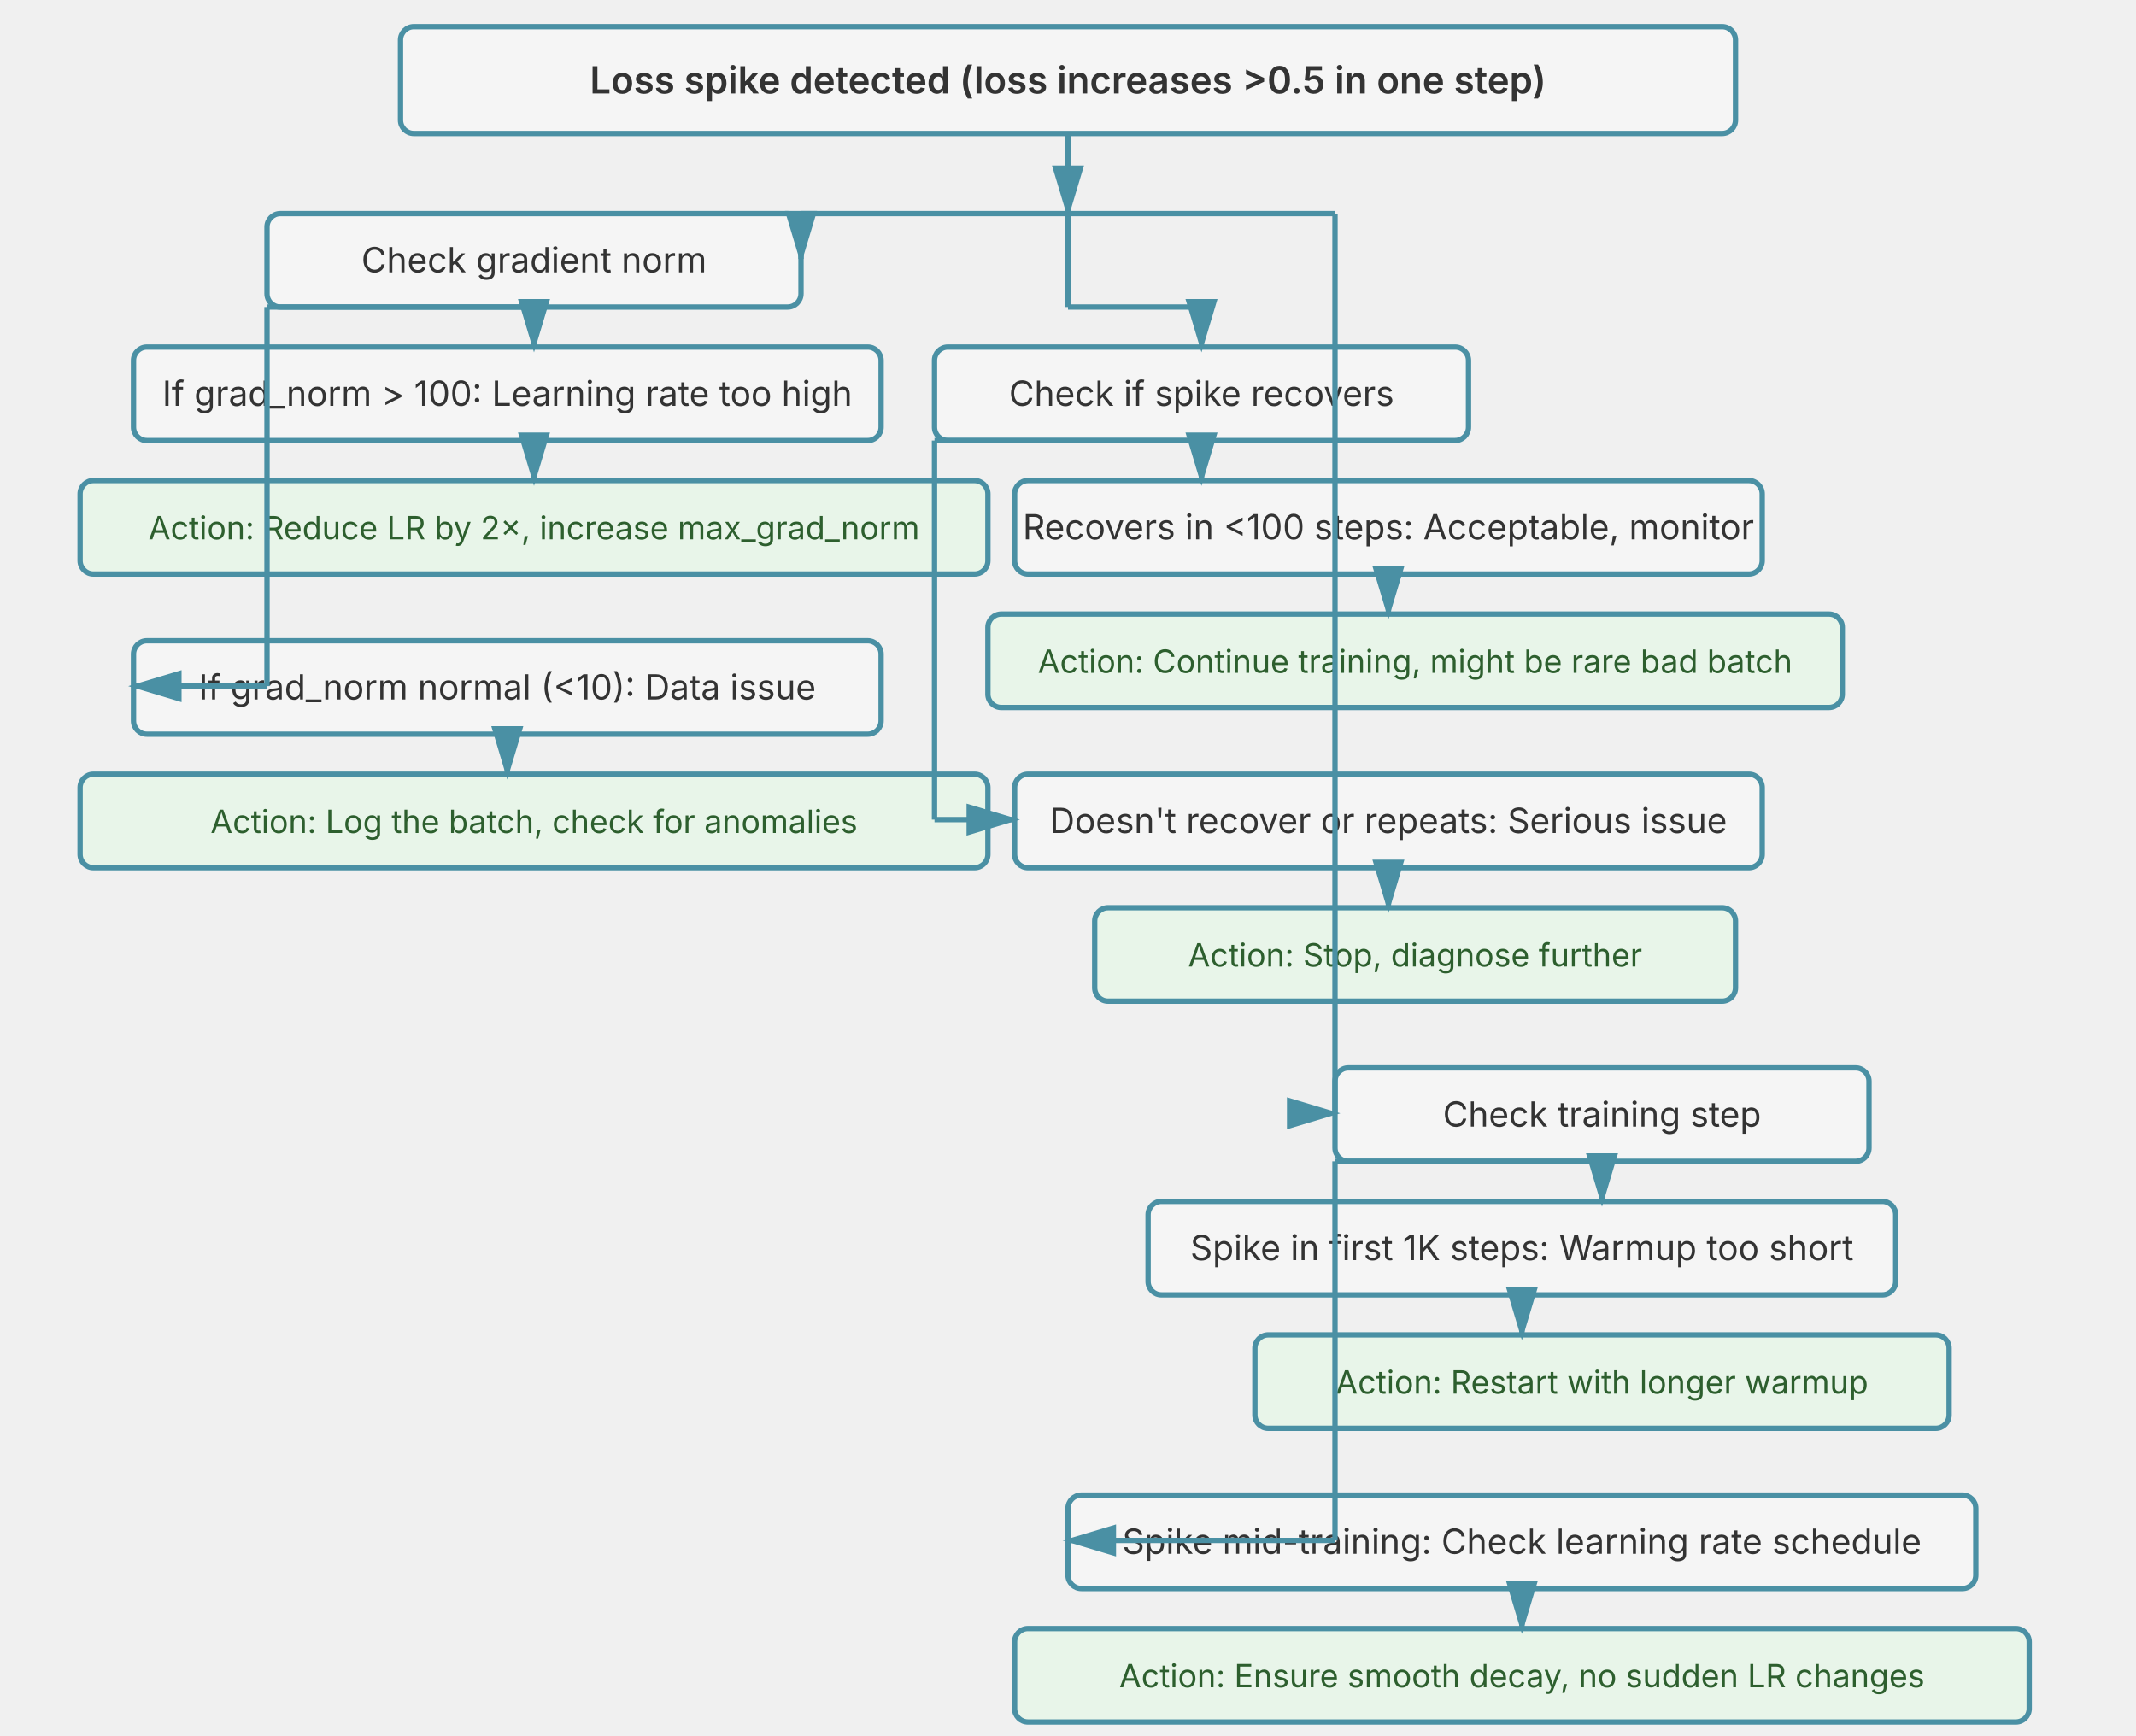
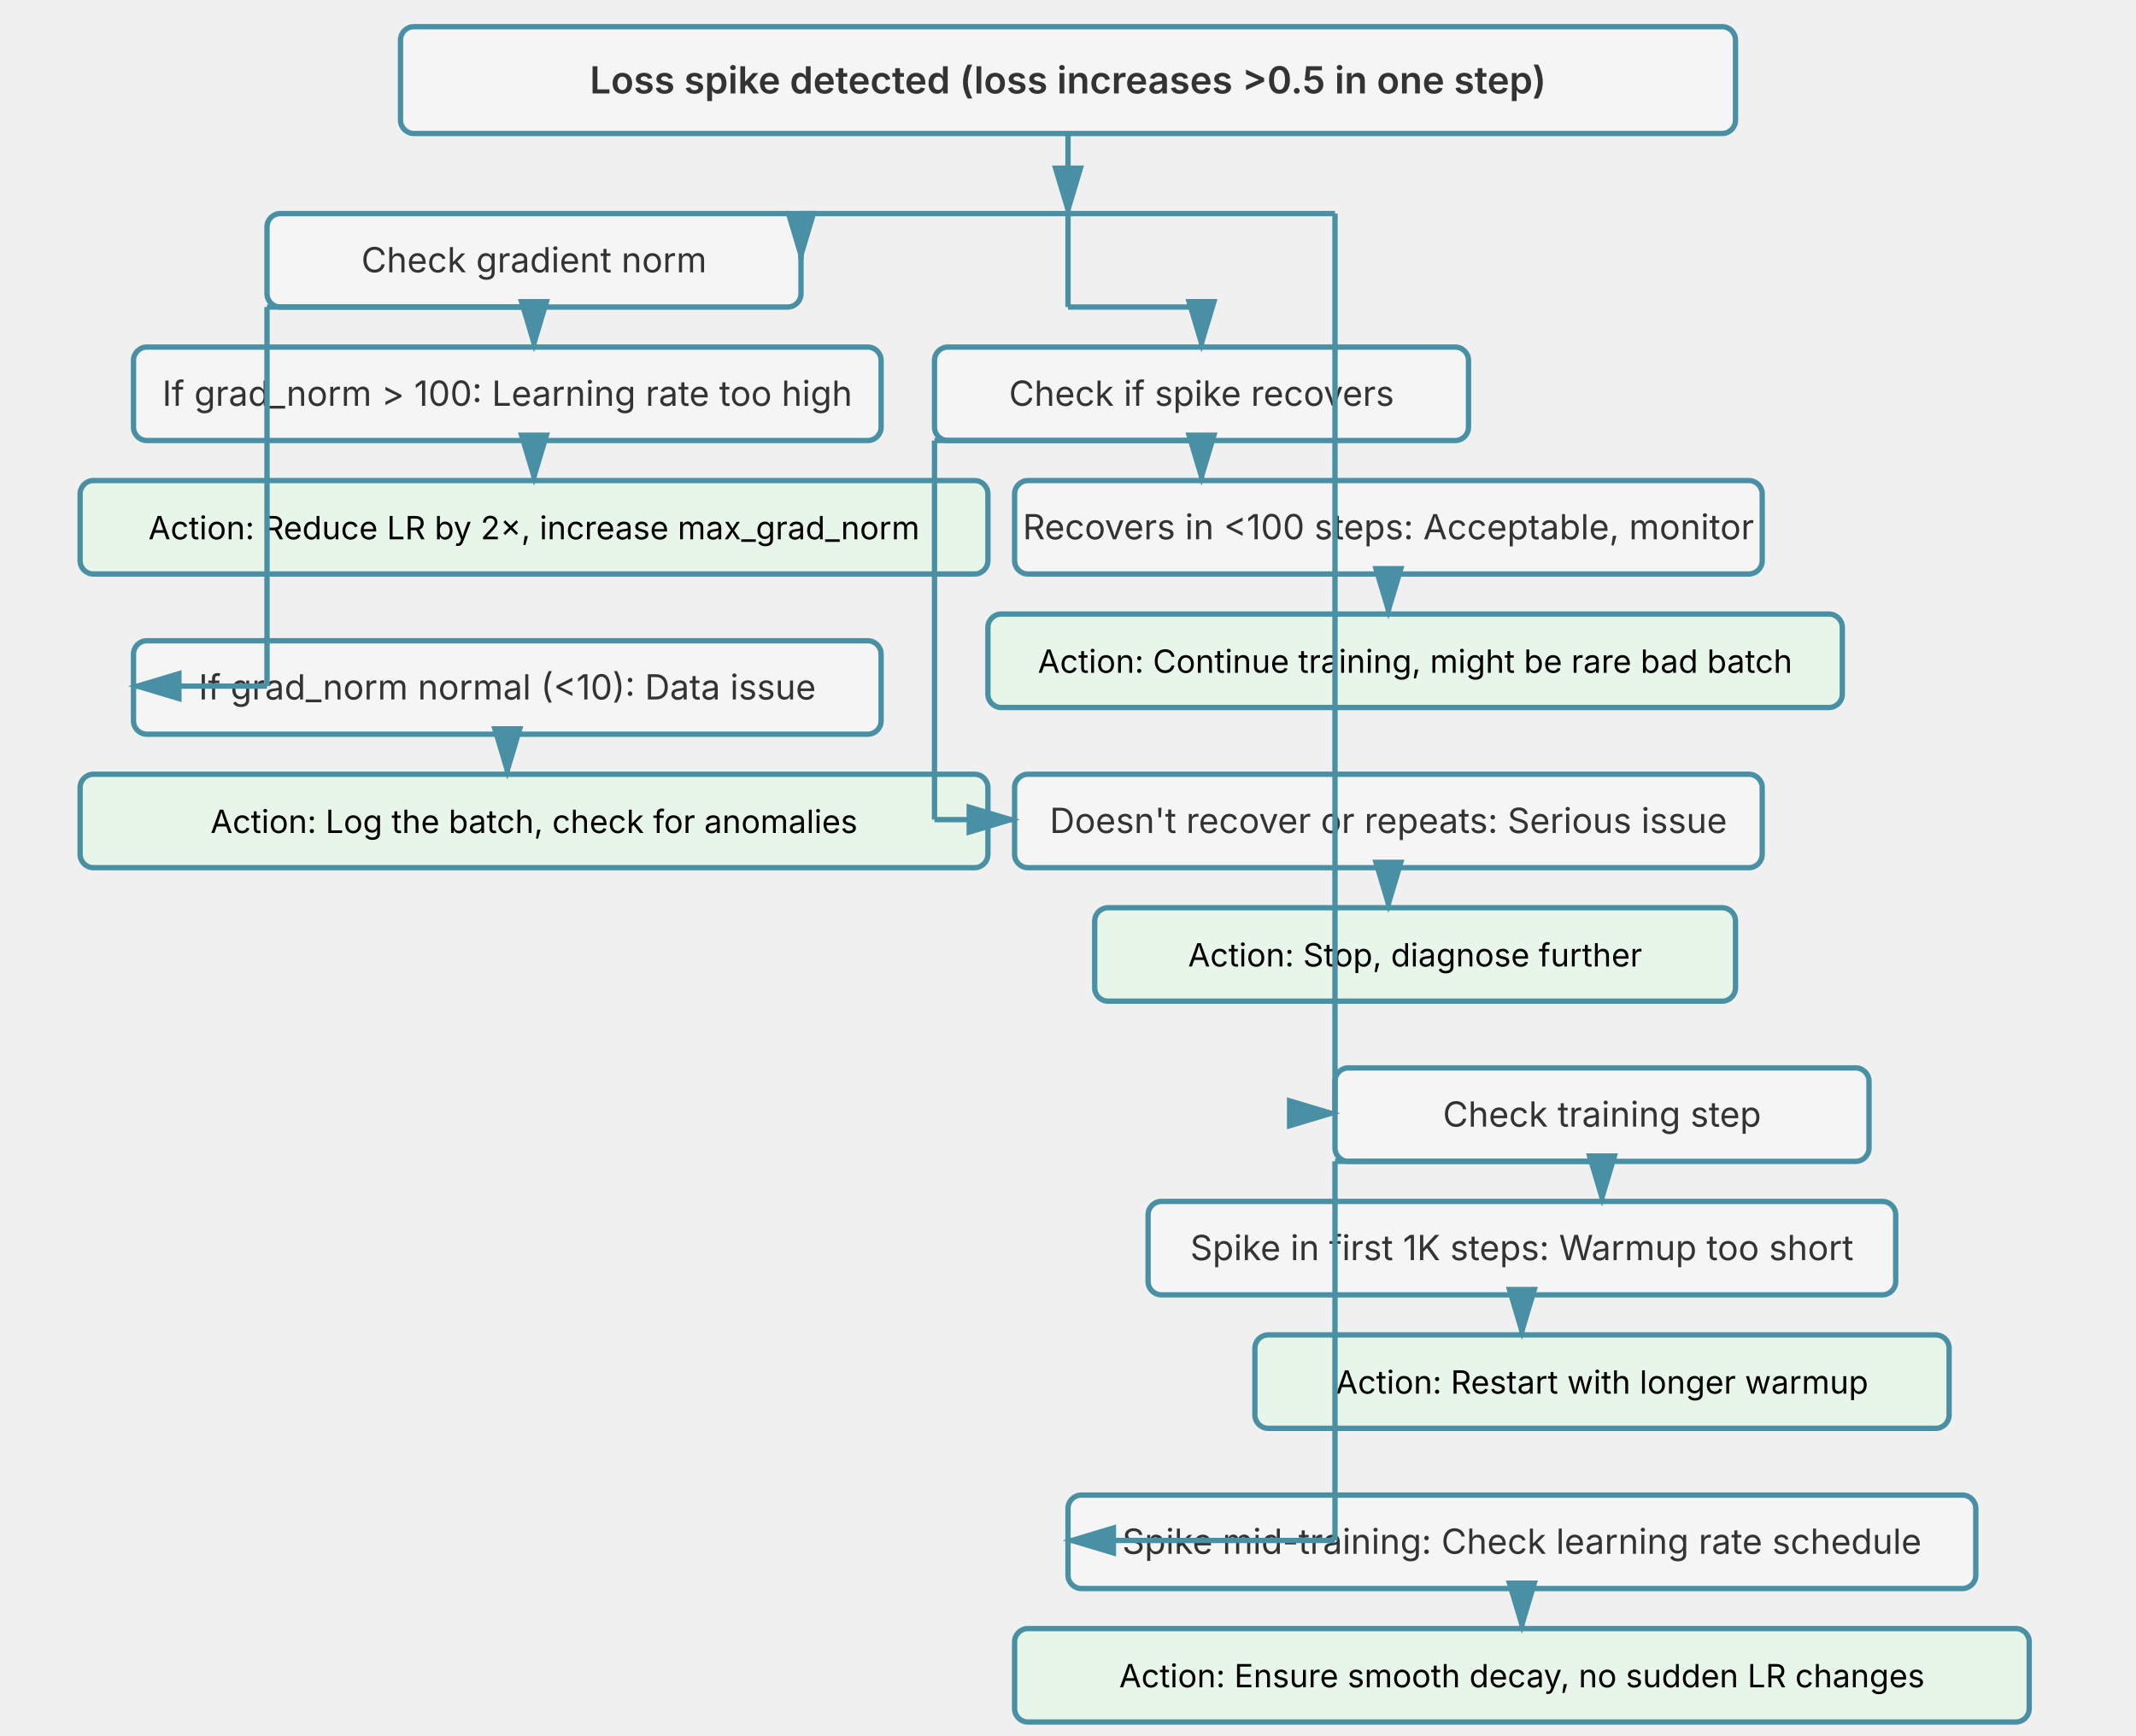
<svg xmlns="http://www.w3.org/2000/svg" viewBox="0 0 800 650" style="max-width: 100%; height: auto">
  <defs>
    <style>
      .box { fill: #f5f5f5; stroke: #4A90A4; stroke-width: 2; }
      .text { fill: #333; font-family: system-ui, -apple-system, sans-serif; font-size: 13px; }
      .title { fill: #333; font-family: system-ui, -apple-system, sans-serif; font-size: 14px; font-weight: 600; }
      .action { fill: #2d5f2e; font-family: system-ui, -apple-system, sans-serif; font-size: 12px; }
      .line { stroke: #4A90A4; stroke-width: 2; fill: none; }
      .arrow { fill: #4A90A4; }
    
      /* Dark mode support */
      @media (prefers-color-scheme: dark) {
        text { fill: #ffffff; }
        text[fill="#333"] { fill: #ffffff; }
        text[fill="#666"] { fill: #cccccc; }
        text[fill="#555"] { fill: #cccccc; }
        text[fill="white"],
        text[fill="#fff"] { fill: #ffffff; }

        .title { fill: #ffffff; }
        .subtitle { fill: #ffffff; }
        .label { fill: #ffffff; }
        .small-label { fill: #cccccc; }
        .axis-label { fill: #cccccc; }
        .small { fill: #cccccc; }
        .annotation { fill: #cccccc; }

        line[stroke="#333"] { stroke: #cccccc; }
        rect[stroke="#333"] { stroke: #cccccc; }
        rect[fill="white"] { fill: #1a1a1a; }
        rect[fill="#ffffff"] { fill: #1a1a1a; }

        .grid { stroke: #444444; }
        .axis { stroke: #cccccc; }

        /* Don't override text on colored backgrounds (those use !important) */
        text[fill="#000"]:not([style*="!important"]) { fill: #ffffff; }
      }
    </style>
    <marker id="arrowhead" markerWidth="10" markerHeight="10" refX="9" refY="3" orient="auto">
      <polygon points="0 0, 10 3, 0 6" class="arrow" />
    </marker>
  </defs>
  <rect x="150" y="10" width="500" height="40" rx="5" class="box" />
  <text x="400" y="35" text-anchor="middle" class="title">Loss spike detected (loss increases &gt;0.5 in one step)</text>
  <line x1="400" y1="50" x2="400" y2="80" class="line" marker-end="url(#arrowhead)" />
  <rect x="100" y="80" width="200" height="35" rx="5" class="box" />
  <text x="200" y="102" text-anchor="middle" class="text">Check gradient norm</text>
  <line x1="400" y1="80" x2="300" y2="80" class="line" />
  <line x1="300" y1="80" x2="300" y2="97" class="line" marker-end="url(#arrowhead)" />
  <rect x="50" y="130" width="280" height="35" rx="5" class="box" />
  <text x="190" y="152" text-anchor="middle" class="text">If grad_norm &gt; 100: Learning rate too high</text>
  <line x1="200" y1="115" x2="200" y2="130" class="line" marker-end="url(#arrowhead)" />
  <rect x="30" y="180" width="340" height="35" rx="5" style="fill: #e8f5e9; stroke: #4A90A4; stroke-width: 2" />
-   <text x="200" y="202" text-anchor="middle" style="fill: #2d5f2e; font-family: system-ui, -apple-system, sans-serif; font-size: 12px;">Action: Reduce LR by 2×, increase max_grad_norm</text>
+   <text x="200" y="202" text-anchor="middle" style="font-family: system-ui, -apple-system, sans-serif; font-size: 12px;">Action: Reduce LR by 2×, increase max_grad_norm</text>
  <line x1="200" y1="165" x2="200" y2="180" class="line" marker-end="url(#arrowhead)" />
  <rect x="50" y="240" width="280" height="35" rx="5" class="box" />
  <text x="190" y="262" text-anchor="middle" class="text">If grad_norm normal (&lt;10): Data issue</text>
  <line x1="200" y1="115" x2="100" y2="115" class="line" />
  <line x1="100" y1="115" x2="100" y2="257" class="line" />
  <line x1="100" y1="257" x2="50" y2="257" class="line" marker-end="url(#arrowhead)" />
  <rect x="30" y="290" width="340" height="35" rx="5" style="fill: #e8f5e9; stroke: #4A90A4; stroke-width: 2" />
-   <text x="200" y="312" text-anchor="middle" style="fill: #2d5f2e; font-family: system-ui, -apple-system, sans-serif; font-size: 12px;">Action: Log the batch, check for anomalies</text>
+   <text x="200" y="312" text-anchor="middle" style="font-family: system-ui, -apple-system, sans-serif; font-size: 12px;">Action: Log the batch, check for anomalies</text>
  <line x1="190" y1="275" x2="190" y2="290" class="line" marker-end="url(#arrowhead)" />
  <rect x="350" y="130" width="200" height="35" rx="5" class="box" />
  <text x="450" y="152" text-anchor="middle" class="text">Check if spike recovers</text>
  <line x1="400" y1="80" x2="400" y2="115" class="line" />
  <line x1="400" y1="115" x2="450" y2="115" class="line" />
  <line x1="450" y1="115" x2="450" y2="130" class="line" marker-end="url(#arrowhead)" />
  <rect x="380" y="180" width="280" height="35" rx="5" class="box" />
  <text x="520" y="202" text-anchor="middle" class="text">Recovers in &lt;100 steps: Acceptable, monitor</text>
  <line x1="450" y1="165" x2="450" y2="180" class="line" marker-end="url(#arrowhead)" />
  <rect x="370" y="230" width="320" height="35" rx="5" style="fill: #e8f5e9; stroke: #4A90A4; stroke-width: 2" />
-   <text x="530" y="252" text-anchor="middle" style="fill: #2d5f2e; font-family: system-ui, -apple-system, sans-serif; font-size: 12px;">Action: Continue training, might be rare bad batch</text>
+   <text x="530" y="252" text-anchor="middle" style="font-family: system-ui, -apple-system, sans-serif; font-size: 12px;">Action: Continue training, might be rare bad batch</text>
  <line x1="520" y1="215" x2="520" y2="230" class="line" marker-end="url(#arrowhead)" />
  <rect x="380" y="290" width="280" height="35" rx="5" class="box" />
  <text x="520" y="312" text-anchor="middle" class="text">Doesn't recover or repeats: Serious issue</text>
  <line x1="450" y1="165" x2="350" y2="165" class="line" />
  <line x1="350" y1="165" x2="350" y2="307" class="line" />
  <line x1="350" y1="307" x2="380" y2="307" class="line" marker-end="url(#arrowhead)" />
  <rect x="410" y="340" width="240" height="35" rx="5" style="fill: #e8f5e9; stroke: #4A90A4; stroke-width: 2" />
-   <text x="530" y="362" text-anchor="middle" style="fill: #2d5f2e; font-family: system-ui, -apple-system, sans-serif; font-size: 12px;">Action: Stop, diagnose further</text>
+   <text x="530" y="362" text-anchor="middle" style="font-family: system-ui, -apple-system, sans-serif; font-size: 12px;">Action: Stop, diagnose further</text>
  <line x1="520" y1="325" x2="520" y2="340" class="line" marker-end="url(#arrowhead)" />
  <rect x="500" y="400" width="200" height="35" rx="5" class="box" />
  <text x="600" y="422" text-anchor="middle" class="text">Check training step</text>
  <line x1="400" y1="80" x2="500" y2="80" class="line" />
  <line x1="500" y1="80" x2="500" y2="417" class="line" />
  <line x1="500" y1="417" x2="500" y2="417" class="line" marker-end="url(#arrowhead)" />
  <rect x="430" y="450" width="280" height="35" rx="5" class="box" />
  <text x="570" y="472" text-anchor="middle" class="text">Spike in first 1K steps: Warmup too short</text>
  <line x1="600" y1="435" x2="600" y2="450" class="line" marker-end="url(#arrowhead)" />
  <rect x="470" y="500" width="260" height="35" rx="5" style="fill: #e8f5e9; stroke: #4A90A4; stroke-width: 2" />
-   <text x="600" y="522" text-anchor="middle" style="fill: #2d5f2e; font-family: system-ui, -apple-system, sans-serif; font-size: 12px;">Action: Restart with longer warmup</text>
+   <text x="600" y="522" text-anchor="middle" style="font-family: system-ui, -apple-system, sans-serif; font-size: 12px;">Action: Restart with longer warmup</text>
  <line x1="570" y1="485" x2="570" y2="500" class="line" marker-end="url(#arrowhead)" />
  <rect x="400" y="560" width="340" height="35" rx="5" class="box" />
  <text x="570" y="582" text-anchor="middle" class="text">Spike mid-training: Check learning rate schedule</text>
  <line x1="600" y1="435" x2="500" y2="435" class="line" />
  <line x1="500" y1="435" x2="500" y2="577" class="line" />
  <line x1="500" y1="577" x2="400" y2="577" class="line" marker-end="url(#arrowhead)" />
  <rect x="380" y="610" width="380" height="35" rx="5" style="fill: #e8f5e9; stroke: #4A90A4; stroke-width: 2" />
-   <text x="570" y="632" text-anchor="middle" style="fill: #2d5f2e; font-family: system-ui, -apple-system, sans-serif; font-size: 12px;">Action: Ensure smooth decay, no sudden LR changes</text>
+   <text x="570" y="632" text-anchor="middle" style="font-family: system-ui, -apple-system, sans-serif; font-size: 12px;">Action: Ensure smooth decay, no sudden LR changes</text>
  <line x1="570" y1="595" x2="570" y2="610" class="line" marker-end="url(#arrowhead)" />
</svg>
